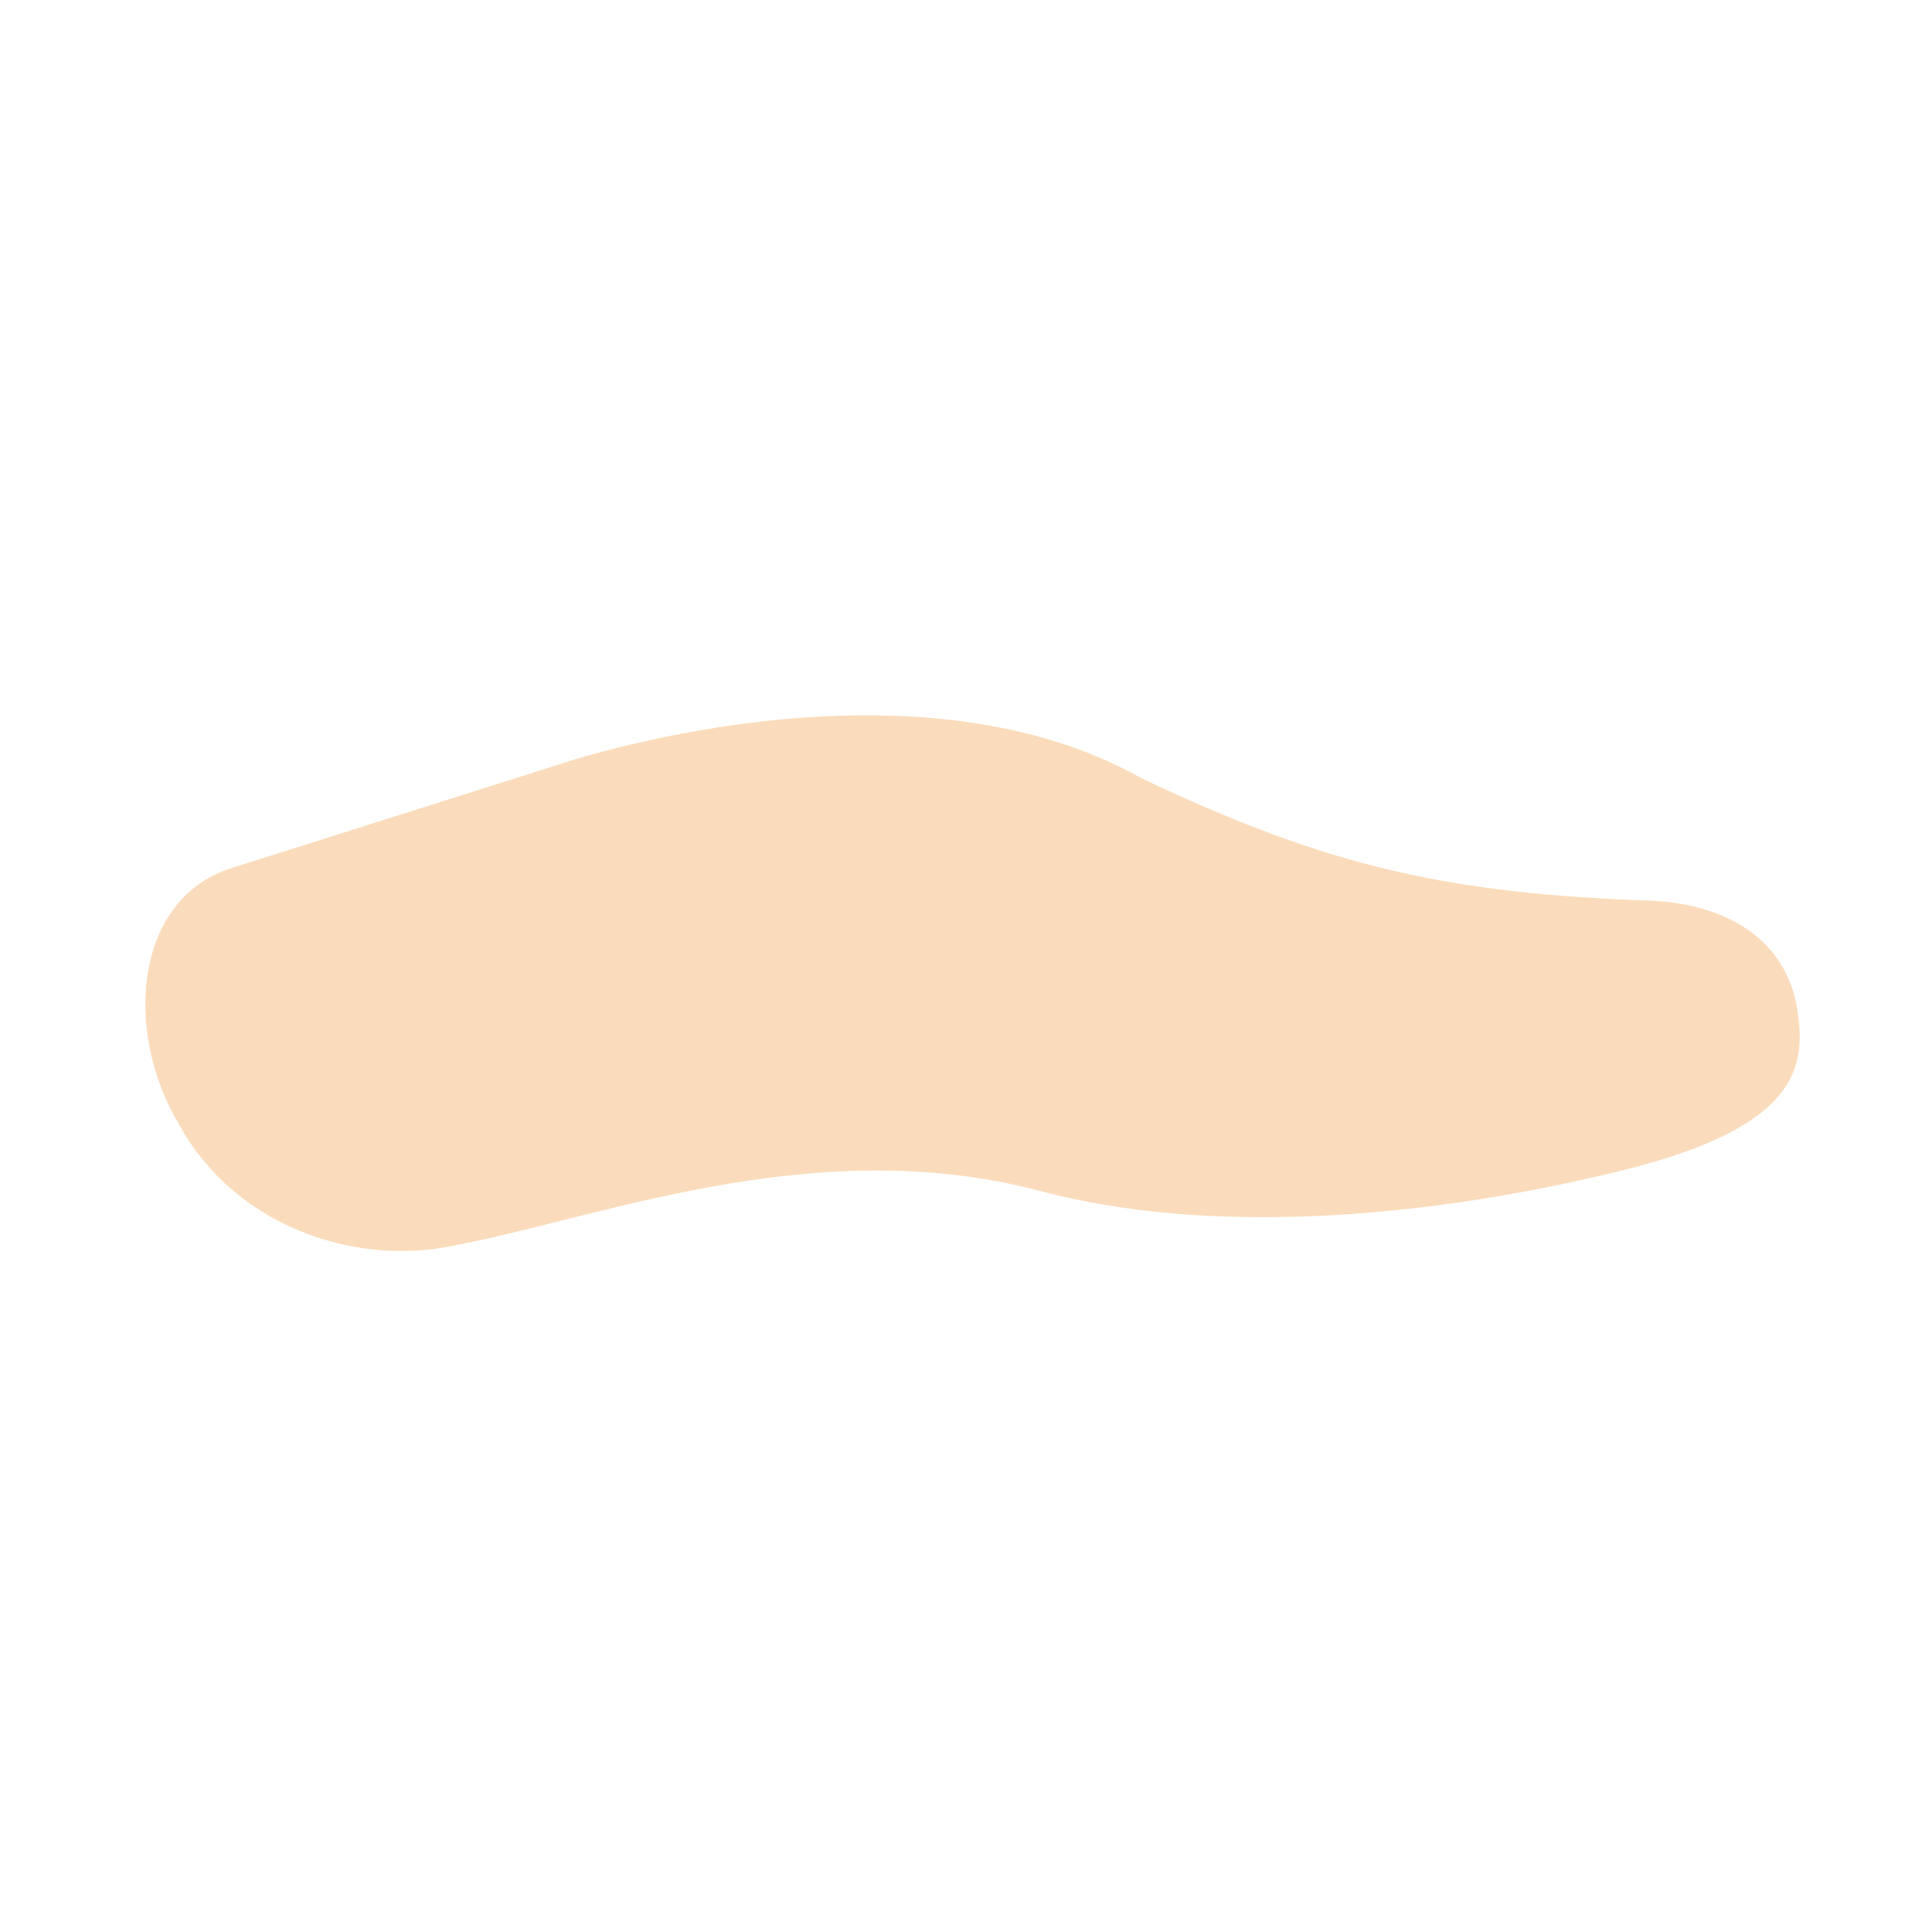
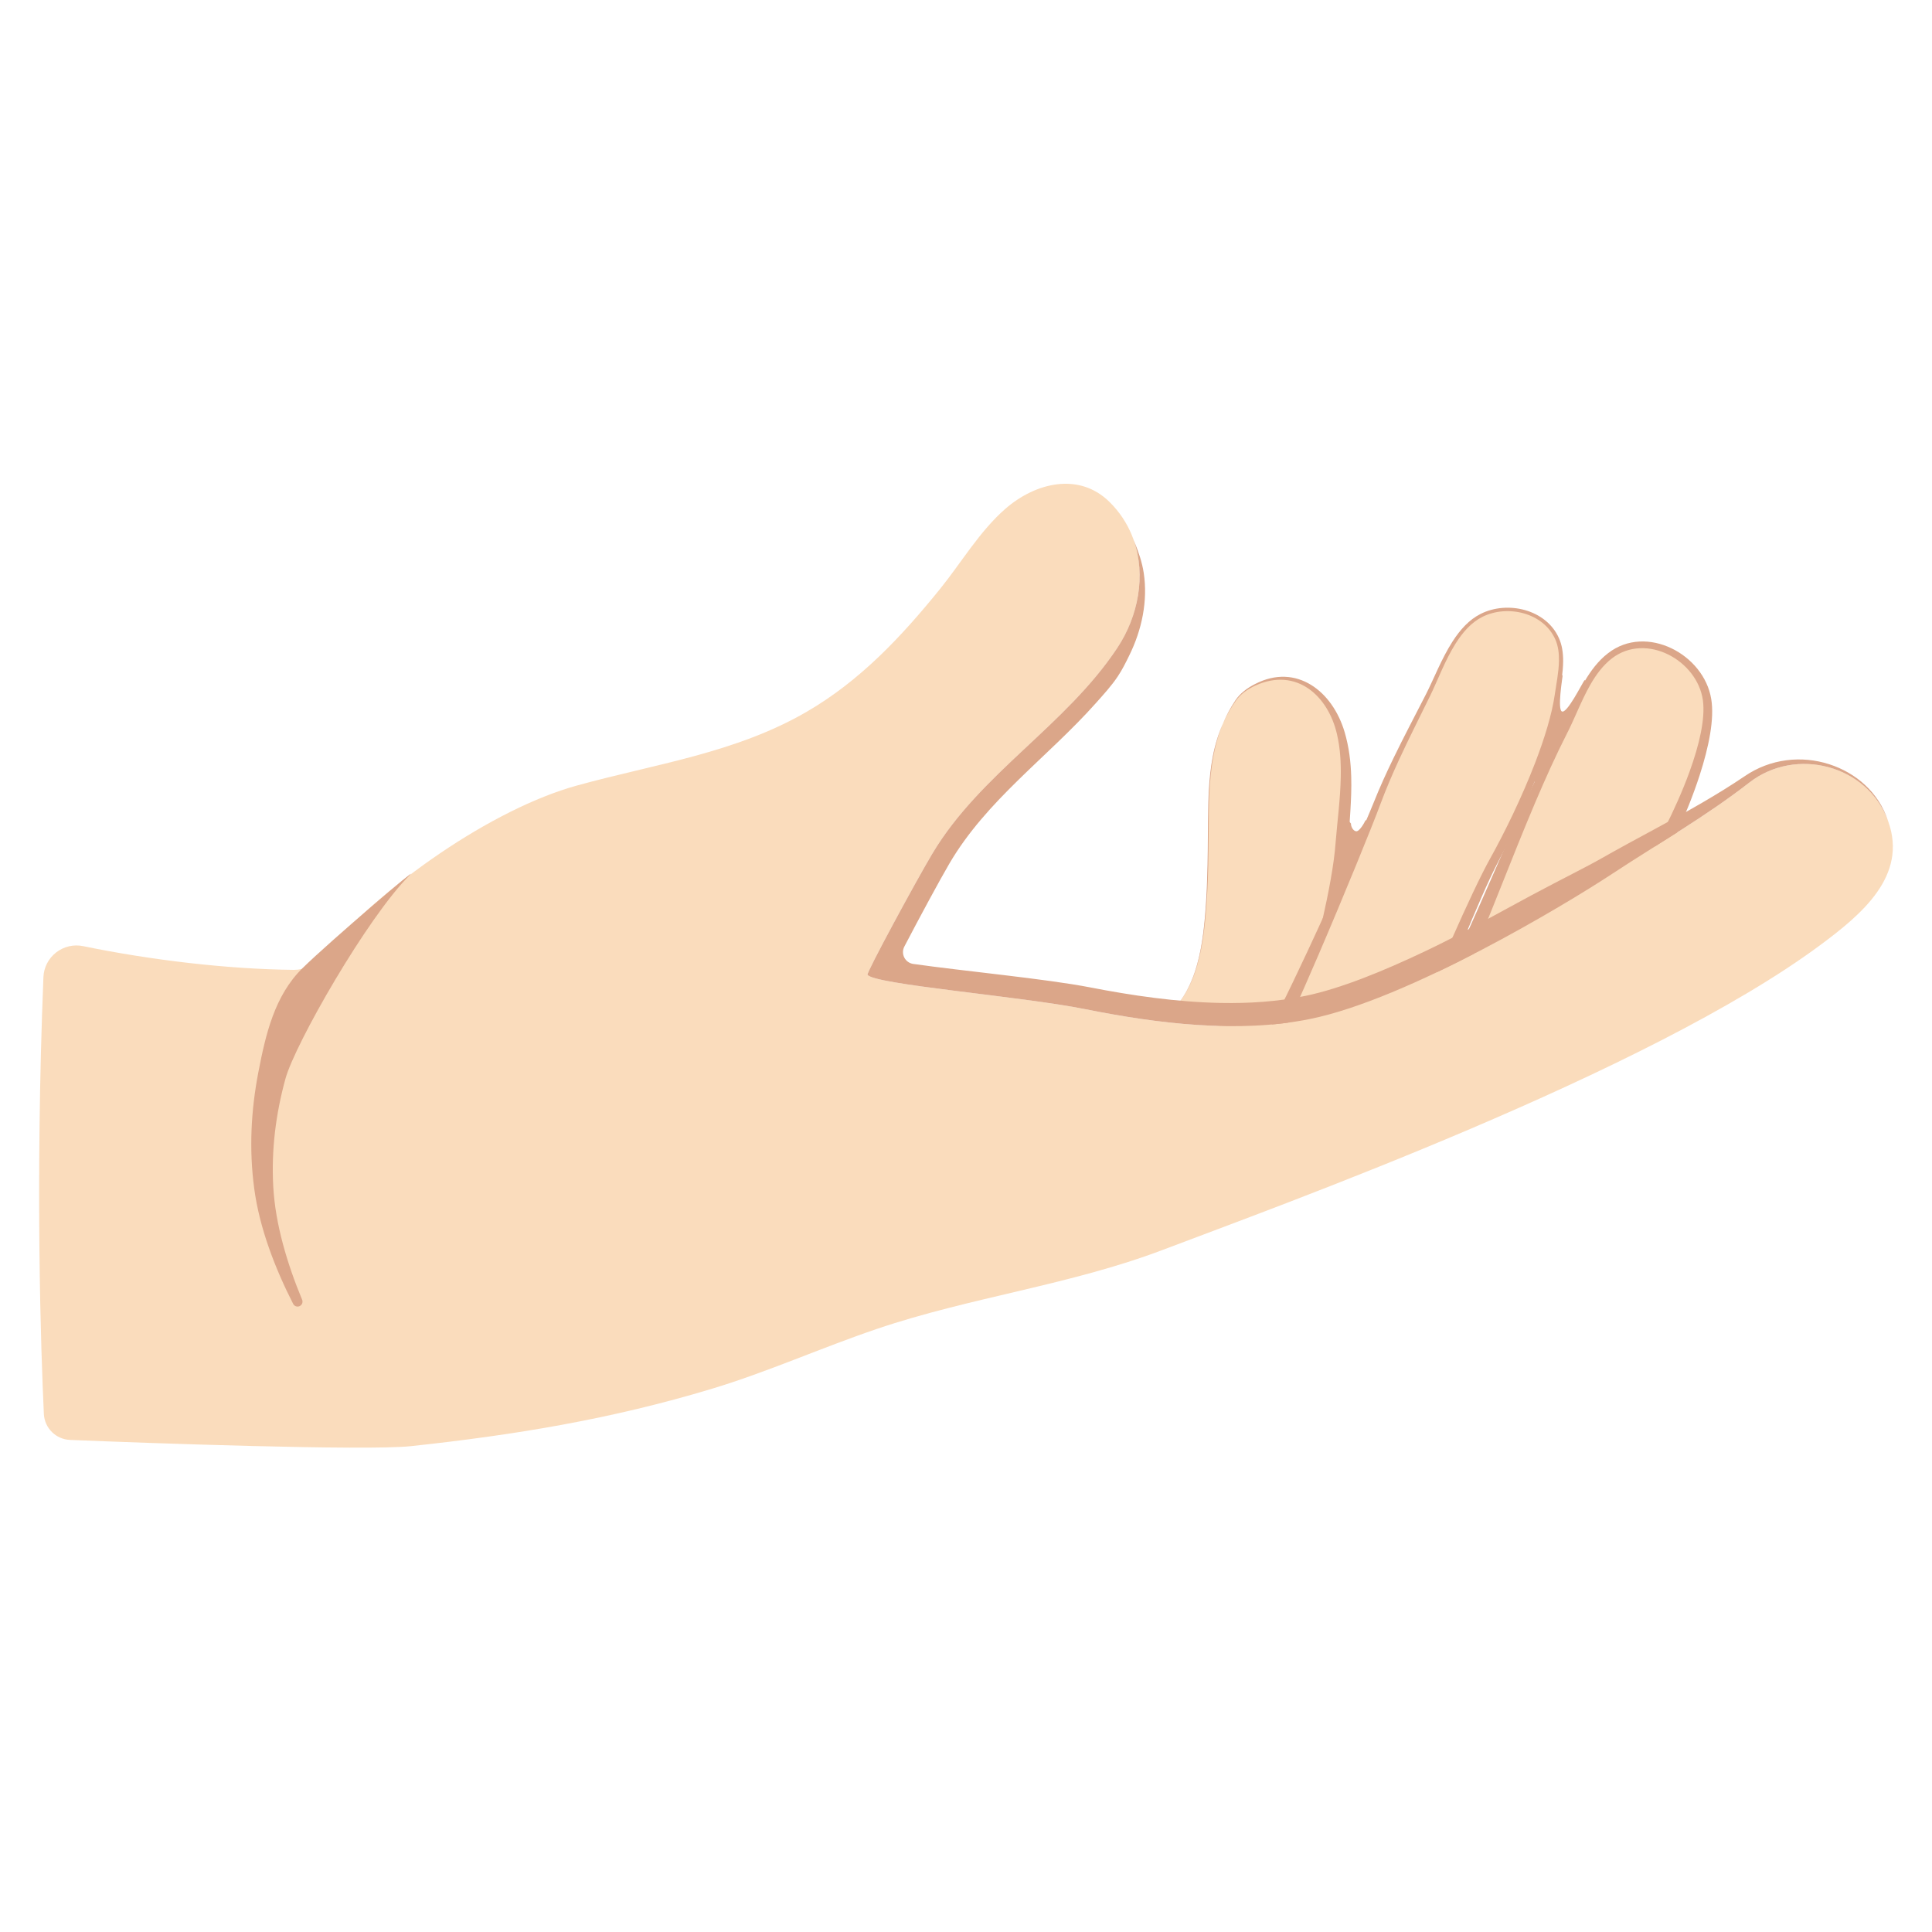
- <svg xmlns="http://www.w3.org/2000/svg" width="128px" height="128px" version="1.1" xml:space="preserve" style="fill-rule:evenodd;clip-rule:evenodd;stroke-linejoin:round;stroke-miterlimit:2;">
-   <g transform="matrix(-0.392747,-1.46575,-1.46575,0.392747,200.987,69.5333)">
-     <path d="M29.08,121.23C33.77,122.56 39.2,120.5 39.32,116.03L39.98,101.26C40,101.02 41.06,85.23 32.89,76.8L32.77,76.67C27.02,69.91 24.5,65.12 21.92,56.69C21.06,53.9 19.03,51.28 15.54,51.7C13.07,52 10.69,53.05 10.85,60.93C11.04,70.11 12.87,79.25 16.55,85.65C21.69,94.6 20.35,104.82 20.91,111.37C21.25,115.48 24.14,120 29.08,121.23Z" style="fill:#fadcbc;" />
+ <svg xmlns="http://www.w3.org/2000/svg" width="128px" height="128px" version="1.1" xml:space="preserve" style="fill-rule:evenodd;clip-rule:evenodd;stroke-linejoin:round;stroke-miterlimit:2;" id="svg40">
+   <defs id="defs44" />
+   <g transform="matrix(1.21093,0,0,1.21093,-14.6099,-4.42672)" id="g4">
+     <path d="M98.762,40.86C98.6,41.093 97.791,42.726 97.516,42.579C97.278,42.452 97.532,40.846 97.551,40.684C97.6,40.257 96.917,41.357 96.739,41.726C96.288,42.658 96.026,43.647 95.796,44.652C95.729,44.949 95.66,45.248 95.62,45.549C95.602,45.683 95.572,45.832 95.6,45.967C95.652,46.212 95.855,46.363 96.077,46.449C96.657,46.674 97.281,46.295 97.685,45.9C98.813,44.794 99.098,43.171 99.392,41.69" style="fill:#dba689;" id="path2" />
+   </g>
+   <g transform="matrix(1.21093,0,0,1.21093,-14.6099,-4.42672)" id="g8">
+     <path d="M85.981,48.714C85.969,48.864 86.091,49.115 86.262,49.137C86.439,49.159 86.709,48.683 86.77,48.546C86.793,48.493 86.884,48.609 86.907,48.629C87.006,48.715 87.1,48.842 87.142,48.967C87.285,49.395 87.315,49.824 87.326,50.272C87.336,50.705 87.378,51.145 87.151,51.533C87.067,51.675 86.951,51.796 86.827,51.903C86.57,52.124 86.253,52.286 85.909,52.305C85.545,52.325 85.204,52.197 84.884,52.034C84.463,51.82 84.046,51.509 83.8,51.1C83.478,50.568 83.56,49.961 83.668,49.381C83.708,49.166 83.751,48.952 83.8,48.739C83.826,48.627 83.854,48.482 83.937,48.393C84.066,48.257 84.265,48.19 84.443,48.15C84.73,48.085 85.025,48.046 85.305,47.953" style="fill:#dba689;" id="path6" />
+   </g>
+   <g transform="matrix(1.21093,0,0,1.21093,-14.6099,-4.42672)" id="g14">
+     <path d="M75.861,59.231C77.459,57.991 77.84,55.689 78.008,53.793C78.161,52.077 78.166,50.347 78.179,48.625C78.197,46.259 78.281,44.004 79.672,41.979C79.937,41.594 80.328,41.323 80.743,41.121C82.986,40.031 84.852,41.588 85.425,43.773C85.943,45.749 85.615,47.794 85.487,49.797C85.303,52.672 83.868,57.847 83.19,60.667" style="fill:#fadcbc;" id="path10" />
+     <path d="M78.99,43.209C78.801,43.629 78.654,44.057 78.542,44.494C78.204,45.812 78.171,47.199 78.157,48.625C78.15,49.658 78.146,50.693 78.111,51.727C78.089,52.417 78.053,53.105 77.993,53.792C77.895,54.923 77.722,56.199 77.259,57.308C76.947,58.057 76.503,58.73 75.861,59.231C76.507,58.733 76.955,58.061 77.272,57.313C77.741,56.205 77.92,54.927 78.024,53.794C78.086,53.108 78.125,52.419 78.15,51.729C78.187,50.695 78.192,49.659 78.2,48.626C78.208,47.202 78.245,45.819 78.567,44.5C78.673,44.063 78.811,43.632 78.99,43.209C79.177,42.793 79.406,42.386 79.686,41.988C79.82,41.799 79.984,41.639 80.168,41.502C80.351,41.366 80.554,41.254 80.761,41.159C81.872,40.655 82.873,40.791 83.657,41.333C84.422,41.862 84.972,42.776 85.215,43.828C85.395,44.605 85.436,45.387 85.421,46.173C85.398,47.374 85.234,48.581 85.137,49.775C85.054,50.941 84.758,52.489 84.394,54.102C83.867,56.44 83.196,58.913 82.788,60.57C82.735,60.792 82.871,61.015 83.093,61.068C83.315,61.122 83.538,60.985 83.591,60.763C83.983,59.099 84.636,56.614 85.137,54.264C85.491,52.607 85.769,51.016 85.837,49.82C85.893,48.61 86.028,47.385 85.994,46.171C85.972,45.344 85.871,44.524 85.635,43.718C85.305,42.598 84.651,41.65 83.792,41.125C82.933,40.599 81.87,40.49 80.725,41.084C80.518,41.19 80.317,41.315 80.136,41.46C79.954,41.606 79.79,41.774 79.659,41.97C79.387,42.375 79.168,42.788 78.99,43.209Z" style="fill:#dba689;" id="path12" />
+   </g>
+   <g transform="matrix(1.2099,-0.0499328,0.0499328,1.2099,-17.974,0.128446)" id="g20">
+     <path d="M81.656,60.789C82.875,59.057 87.458,49.473 88.292,47.547C89.171,45.513 90.27,43.646 91.337,41.713C92.101,40.329 92.884,38.192 94.43,37.49C95.879,36.833 97.901,37.388 98.515,38.937C98.887,39.876 98.56,41.034 98.388,42.004C97.92,44.658 95.91,48.66 94.575,50.897C93.237,53.139 90.375,59.481 89.345,61.87" style="fill:#fadcbc;" id="path16" />
+     <path d="M81.994,61.027C82.501,60.28 83.589,58.113 84.741,55.71C86.307,52.444 87.996,48.743 88.463,47.621C88.804,46.809 89.178,46.022 89.573,45.248C90.17,44.079 90.813,42.937 91.443,41.772C91.889,40.949 92.339,39.862 92.956,38.967C93.369,38.368 93.857,37.856 94.469,37.576C95.171,37.258 96.011,37.232 96.751,37.475C97.488,37.717 98.124,38.227 98.417,38.975C98.56,39.343 98.59,39.745 98.565,40.155C98.528,40.774 98.367,41.41 98.261,41.982C98.062,43.049 97.609,44.335 97.049,45.633C96.227,47.537 95.177,49.464 94.372,50.776C93.802,51.703 92.959,53.335 92.089,55.097C90.866,57.577 89.591,60.315 88.966,61.706C88.875,61.915 88.972,62.158 89.181,62.249C89.39,62.339 89.634,62.242 89.724,62.033C90.305,60.629 91.49,57.863 92.637,55.358C93.447,53.589 94.238,51.951 94.777,51.018C95.558,49.674 96.568,47.701 97.356,45.762C97.897,44.431 98.334,43.116 98.516,42.027C98.613,41.445 98.766,40.796 98.794,40.167C98.813,39.725 98.772,39.292 98.612,38.898C98.29,38.095 97.604,37.551 96.81,37.294C96.025,37.041 95.135,37.067 94.392,37.405C93.747,37.695 93.23,38.227 92.791,38.852C92.162,39.747 91.691,40.833 91.231,41.655C90.579,42.811 89.917,43.944 89.296,45.102C88.88,45.876 88.483,46.66 88.12,47.472C87.623,48.578 85.842,52.223 84.18,55.43C82.978,57.749 81.84,59.836 81.319,60.551C81.187,60.738 81.232,60.996 81.419,61.127C81.605,61.258 81.863,61.213 81.994,61.027Z" style="fill:#dba689;" id="path18" />
+   </g>
+   <g transform="matrix(1.21093,0,0,1.21093,-14.6099,-4.69835)" id="g26">
+     <path d="M91.956,56.732C93.698,52.928 95.669,47.623 97.616,43.916C98.333,42.551 98.884,40.736 100.152,39.759C102.139,38.228 105.111,39.845 105.462,42.158C105.846,44.692 103.423,49.758 102.129,51.821" style="fill:#fadcbc;" id="path22" />
+     <path d="M92.331,56.904C93.494,54.252 94.749,50.879 96.048,47.816C96.625,46.456 97.213,45.158 97.798,44.011C98.218,43.196 98.576,42.219 99.067,41.357C99.388,40.793 99.767,40.28 100.26,39.898C101.199,39.181 102.37,39.209 103.342,39.692C104.31,40.172 105.081,41.104 105.234,42.192C105.373,43.212 105.032,44.645 104.499,46.114C103.73,48.233 102.551,50.422 101.779,51.602C101.658,51.795 101.717,52.05 101.91,52.171C102.103,52.292 102.358,52.233 102.479,52.04C103.224,50.8 104.34,48.506 105.054,46.305C105.565,44.728 105.87,43.2 105.69,42.123C105.49,40.903 104.607,39.871 103.509,39.347C102.408,38.822 101.095,38.803 100.045,39.619C99.513,40.026 99.103,40.574 98.751,41.175C98.248,42.035 97.869,43.008 97.434,43.82C96.818,44.962 96.2,46.257 95.581,47.611C94.2,50.631 92.827,53.951 91.58,56.56C91.485,56.767 91.577,57.012 91.784,57.107C91.991,57.202 92.236,57.111 92.331,56.904Z" style="fill:#dba689;" id="path24" />
+   </g>
+   <g transform="matrix(1.21093,0,0,1.21093,-14.6099,-4.42672)" id="g30">
+     <path d="m 28.143,56.719 c 0.577,0.002 1.124,-0.255 1.489,-0.702 3.339,-3.912 9.369,-8.105 13.993,-9.382 4.28,-1.182 8.678,-1.774 12.574,-4.036 2.927,-1.7 5.178,-4.103 7.288,-6.708 1.179,-1.455 2.176,-3.176 3.6,-4.412 1.617,-1.403 4.003,-2.015 5.68,-0.362 2.207,2.176 2.044,5.544 0.431,7.981 -2.811,4.247 -7.496,6.864 -10.124,11.263 -0.873,1.461 -3.613,6.519 -3.546,6.624 0.342,0.537 8.367,1.173 11.932,1.888 3.928,0.788 8.338,1.333 12.282,0.533 5.347,-1.085 13.904,-6.212 16.524,-7.938 2.63,-1.732 5.056,-3.093 7.511,-4.998 2.561,-1.988 6.483,-0.946 7.592,2.112 1.089,3.001 -1.473,5.117 -3.706,6.775 C 102.224,62.362 81.957,69.654 75.711,72.029 70.61,73.968 65.194,74.618 60.036,76.365 57.017,77.388 54.081,78.712 51.028,79.634 45.528,81.296 40.242,82.166 34.546,82.778 32.103,83.04 19.99,82.607 15.901,82.437 15.13,82.408 14.508,81.796 14.465,81.025 14.309,77.692 13.984,68.523 14.44,57.121 c 0.021,-0.533 0.277,-1.03 0.699,-1.357 0.422,-0.327 0.966,-0.452 1.488,-0.34 3.683,0.757 7.847,1.256 11.516,1.295 z" style="fill:#fadcbc" id="path28" />
+   </g>
+   <g transform="matrix(1.21093,0,0,1.21093,-14.6099,-4.42672)" id="g34">
+     <path d="M74.097,33.22C74.763,35.138 74.351,37.356 73.198,39.098C70.387,43.345 65.702,45.962 63.074,50.361C62.201,51.822 59.461,56.88 59.528,56.985C59.87,57.522 67.895,58.158 71.46,58.873C75.388,59.661 79.798,60.206 83.742,59.406C89.089,58.321 97.646,53.194 100.266,51.468C102.896,49.736 105.322,48.375 107.777,46.47C110.332,44.487 114.241,45.519 115.361,48.56C114.848,46.992 113.594,45.937 112.151,45.47C110.644,44.983 108.93,45.154 107.512,46.129C106.75,46.644 105.997,47.105 105.239,47.548C103.434,48.601 101.629,49.514 99.7,50.61C98.884,51.078 97.488,51.764 95.845,52.644C94.114,53.57 92.118,54.711 90.075,55.683C87.752,56.788 85.406,57.747 83.486,58.143C81.993,58.455 80.428,58.56 78.85,58.529C76.431,58.482 73.983,58.121 71.7,57.676C69.265,57.205 64.757,56.783 62.021,56.393C61.813,56.36 61.634,56.229 61.539,56.042C61.445,55.855 61.446,55.633 61.542,55.447C62.374,53.851 63.501,51.767 64.001,50.915C66.03,47.438 69.384,45.087 72.023,42.124C72.444,41.65 72.877,41.182 73.228,40.653C73.466,40.295 73.654,39.915 73.845,39.526C74.547,38.104 74.871,36.525 74.641,35.002C74.551,34.409 74.357,33.858 74.132,33.302L74.097,33.22Z" style="fill:#dba689;" id="path32" />
+   </g>
+   <g transform="matrix(1.21093,0,0,1.21093,-14.6268,-4.33896)" id="g38">
+     <path d="M 28.637,56.546 C 27.101,58.048 26.612,60.182 26.212,62.259 c -0.399,2.075 -0.512,4.196 -0.224,6.351 0.145,1.085 0.431,2.187 0.81,3.261 0.372,1.058 0.828,2.085 1.316,3.04 0.063,0.136 0.224,0.195 0.36,0.132 0.135,-0.063 0.194,-0.224 0.131,-0.36 -0.401,-0.962 -0.767,-1.993 -1.049,-3.047 -0.278,-1.038 -0.468,-2.094 -0.526,-3.124 -0.113,-2.031 0.143,-4.001 0.666,-5.908 0.522,-1.907 4.48,-8.832 6.803,-11.145 0.649,-0.646 -4.282,3.544 -5.862,5.087 z" style="fill:#dba689" id="path36" />
  </g>
</svg>
